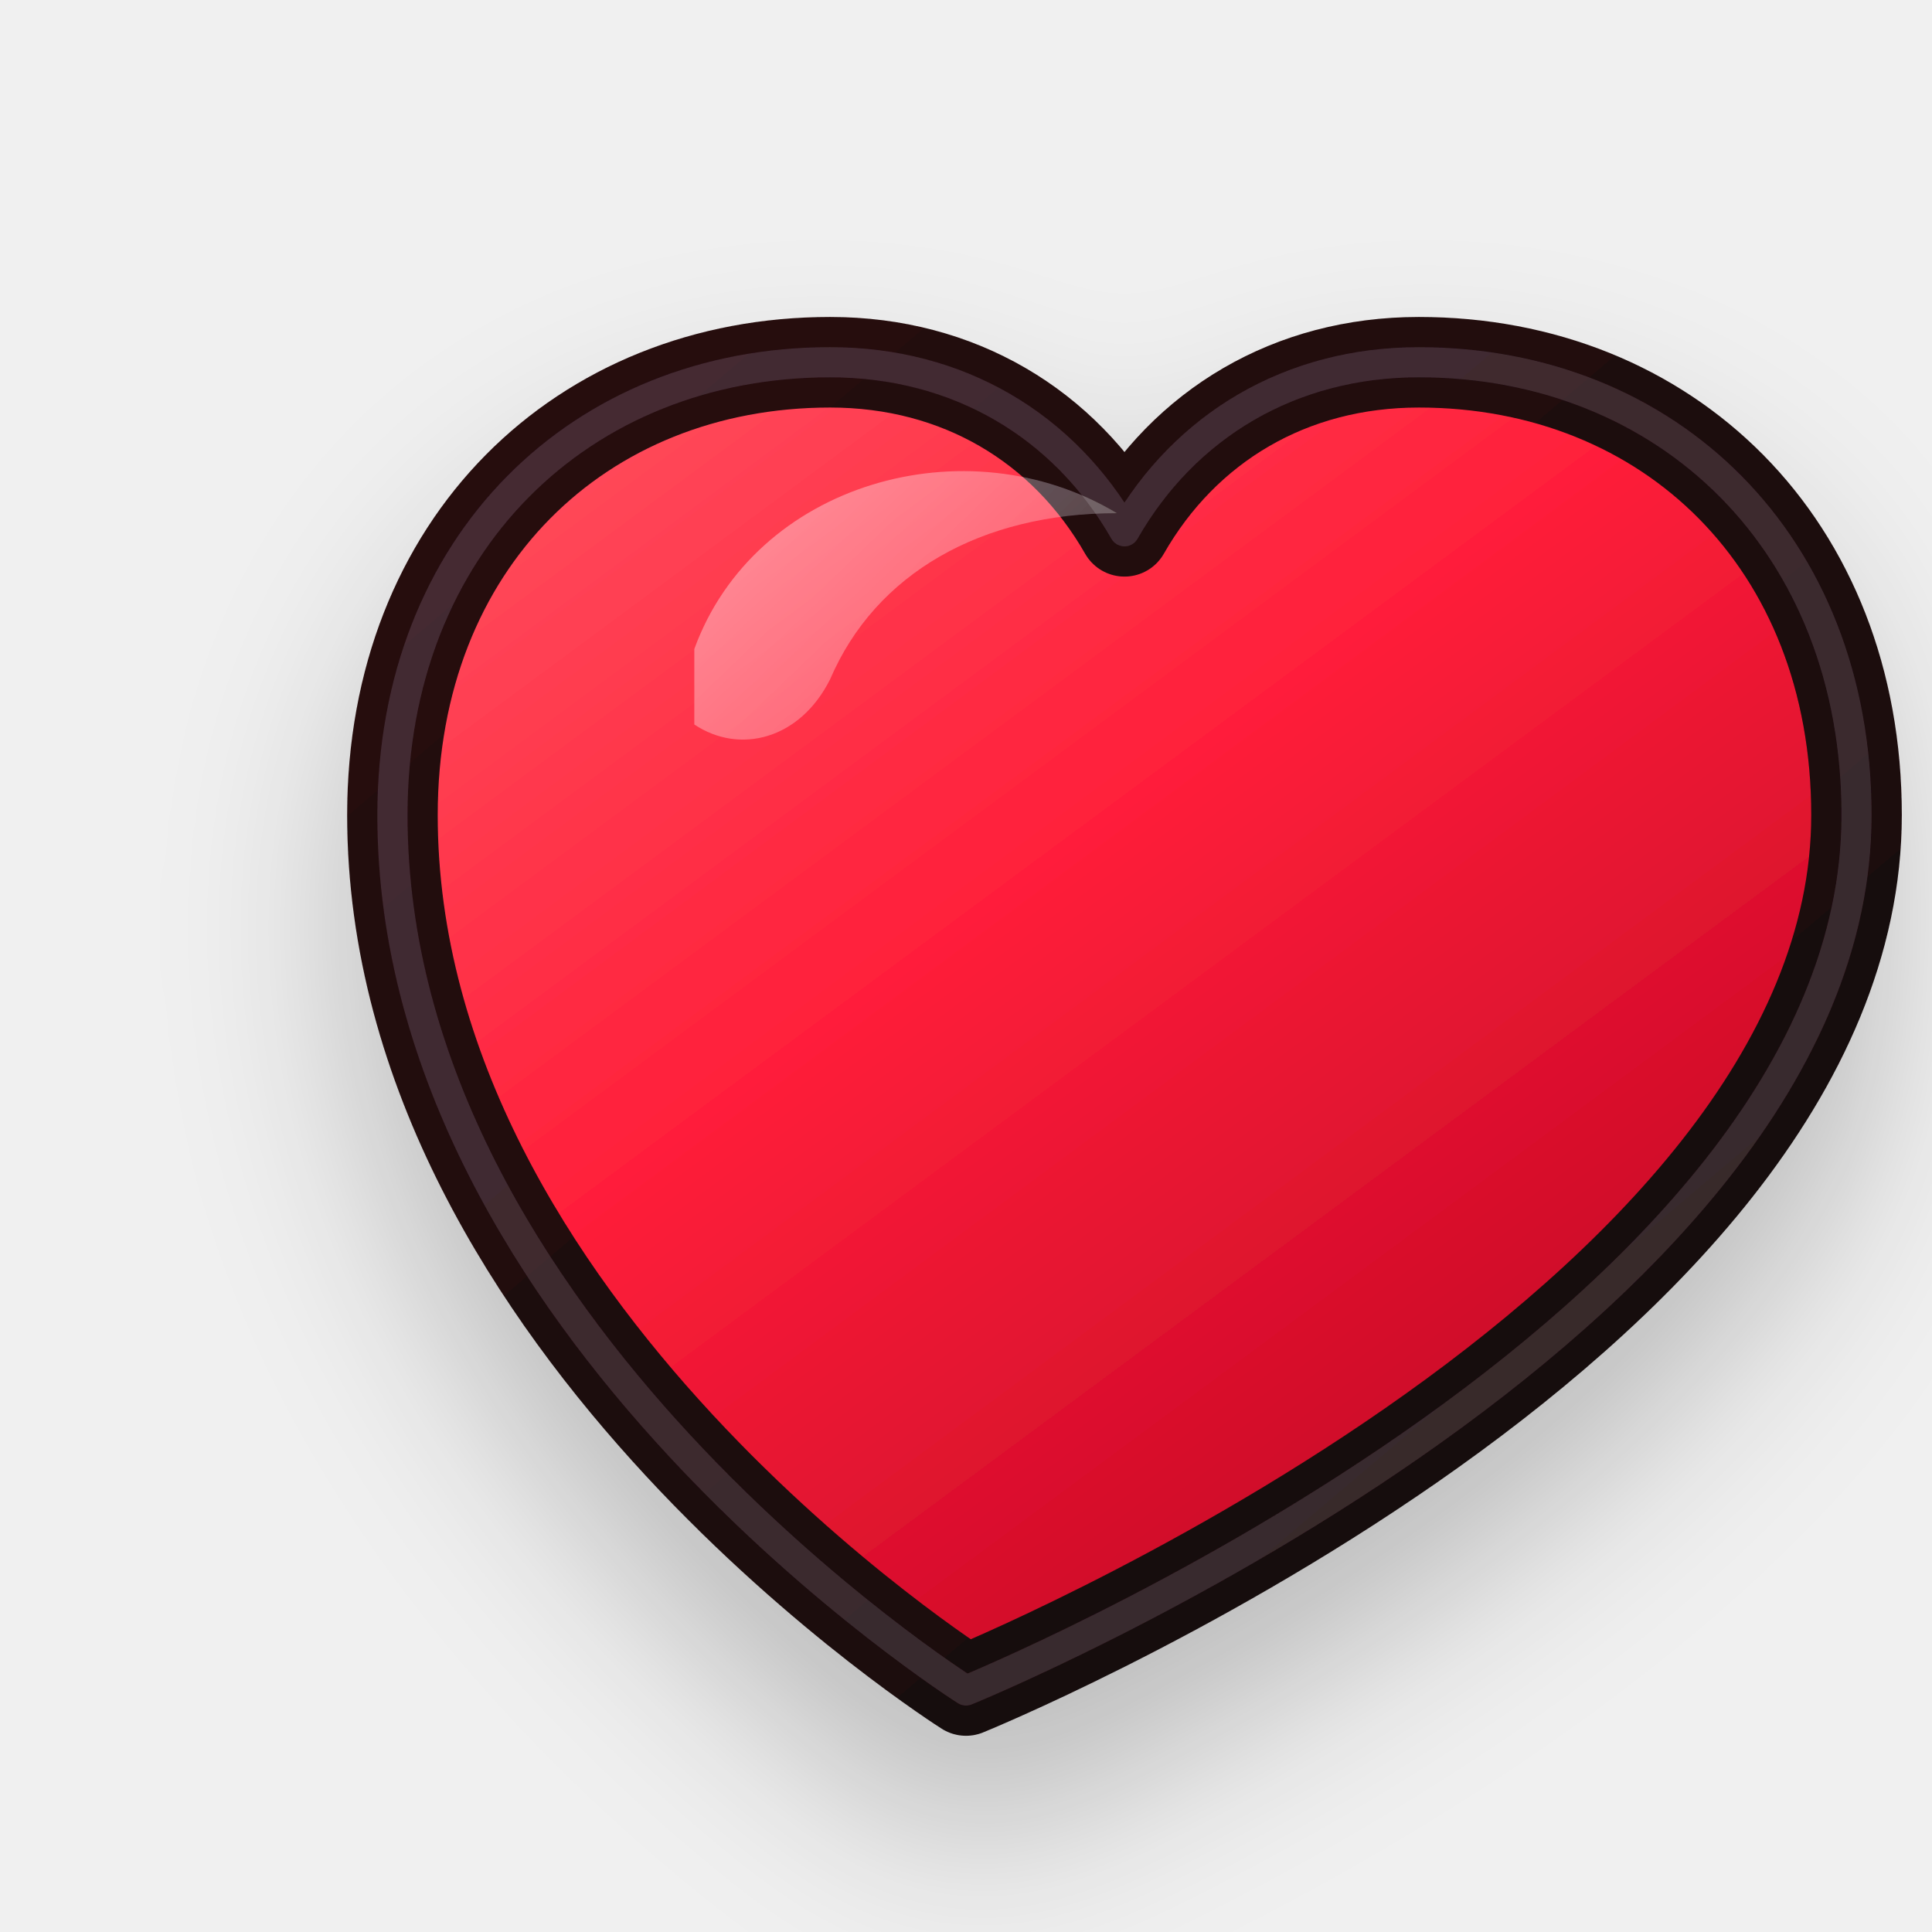
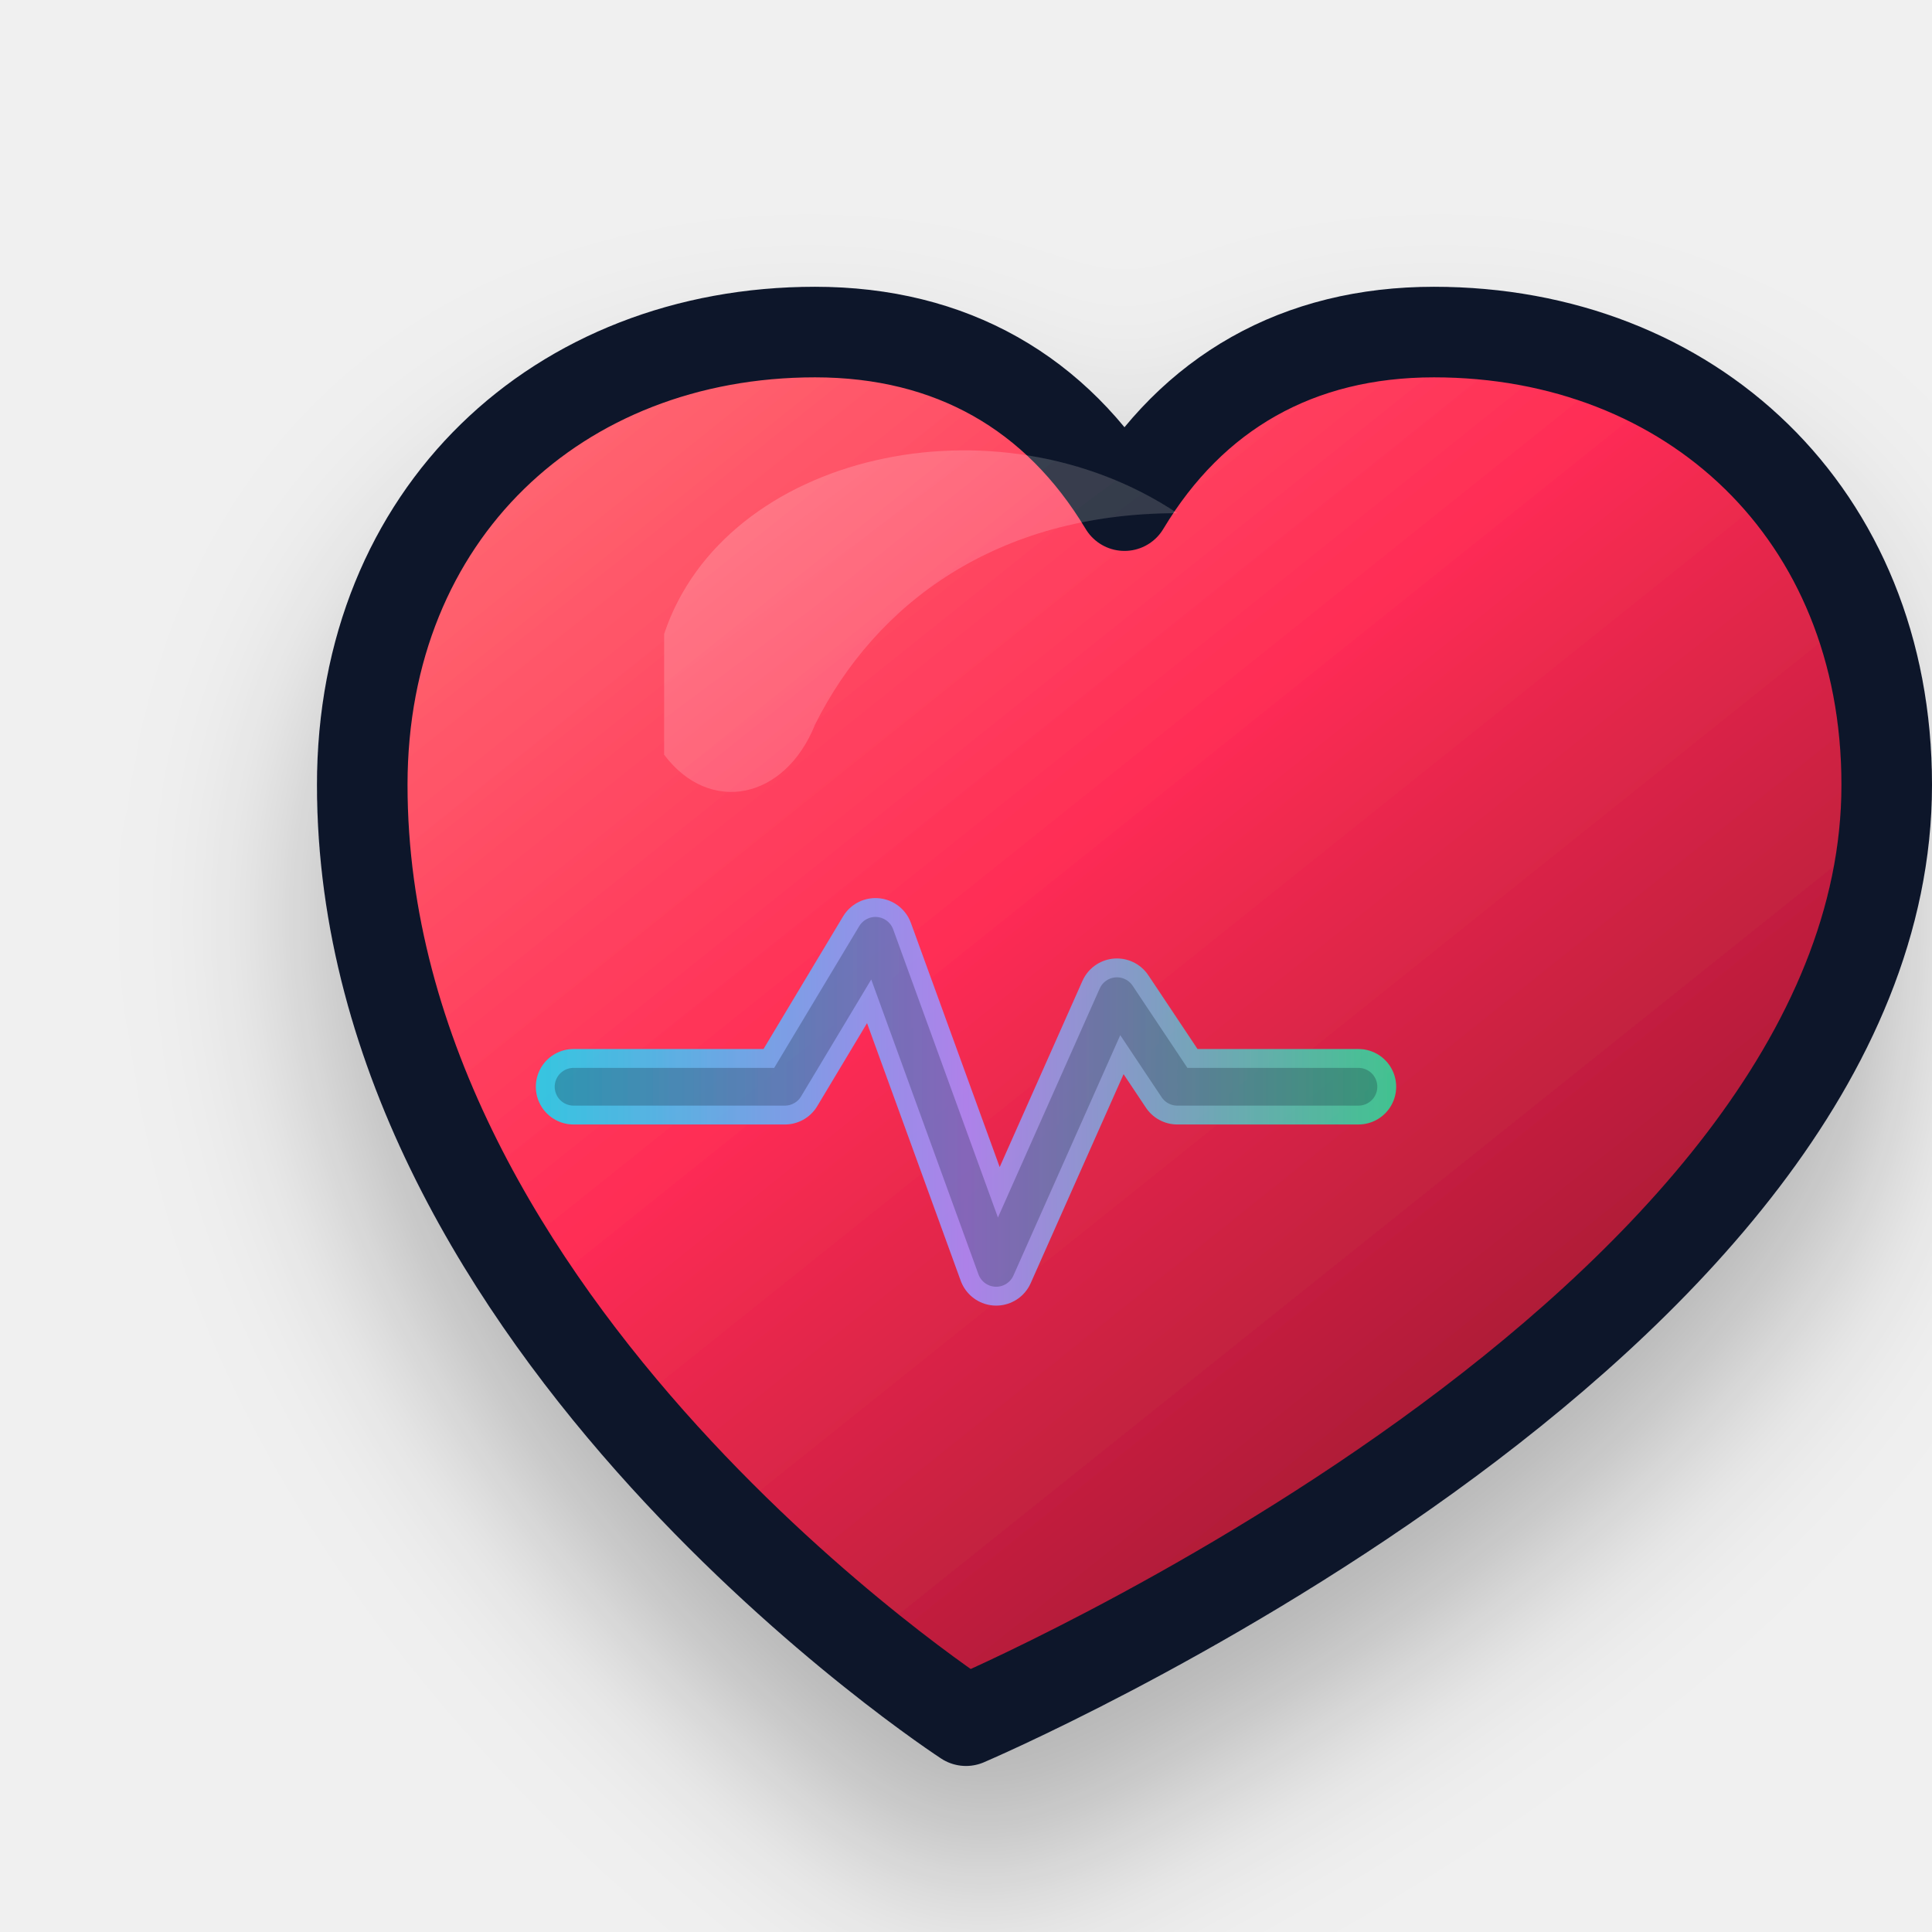
<svg xmlns="http://www.w3.org/2000/svg" viewBox="0 0 128 128" role="img" aria-label="HP">
  <defs>
-     <filter id="shadow" x="-30%" y="-30%" width="160%" height="160%" color-interpolation-filters="sRGB">
-       <feDropShadow dx="0" dy="7" stdDeviation="6" flood-color="#000000" flood-opacity="0.22" />
+     <filter id="shadow" x="-35%" y="-35%" width="170%" height="170%" color-interpolation-filters="sRGB">
+       <feDropShadow dx="0" dy="8" stdDeviation="6" flood-color="#000000" flood-opacity="0.26" />
    </filter>
-     <linearGradient id="gFill" x1="28" y1="18" x2="102" y2="118" gradientUnits="userSpaceOnUse">
-       <stop offset="0" stop-color="#ff5a66" />
-       <stop offset="0.45" stop-color="#ff1f3a" />
-       <stop offset="1" stop-color="#b4001f" />
+     <linearGradient id="heart" x1="26" y1="18" x2="106" y2="118" gradientUnits="userSpaceOnUse">
+       <stop offset="0" stop-color="#ff7a7a" />
+       <stop offset="0.45" stop-color="#ff2d55" />
+       <stop offset="1" stop-color="#7f1026" />
    </linearGradient>
-     <linearGradient id="gStroke" x1="20" y1="12" x2="108" y2="116" gradientUnits="userSpaceOnUse">
-       <stop offset="0" stop-color="#2a0b12" />
-       <stop offset="1" stop-color="#14060a" />
+     <linearGradient id="heartInner" x1="34" y1="30" x2="92" y2="108" gradientUnits="userSpaceOnUse">
+       <stop offset="0" stop-color="#ffffff" stop-opacity="0.22" />
+       <stop offset="1" stop-color="#ffffff" stop-opacity="0" />
    </linearGradient>
-     <linearGradient id="gHi" x1="30" y1="28" x2="74" y2="74" gradientUnits="userSpaceOnUse">
-       <stop offset="0" stop-color="#ffffff" stop-opacity="0.55" />
-       <stop offset="1" stop-color="#ffffff" stop-opacity="0" />
+     <linearGradient id="pulse" x1="36" y1="68" x2="92" y2="68" gradientUnits="userSpaceOnUse">
+       <stop offset="0" stop-color="#22d3ee" />
+       <stop offset="0.5" stop-color="#a78bfa" />
+       <stop offset="1" stop-color="#34d399" />
    </linearGradient>
  </defs>
  <g filter="url(#shadow)">
-     <path d="M64 112 C64 112 26 88 26 54 C26 36 38.5 24 55 24 C63.5 24 70.5 28.2 74.5 35.2 C78.5 28.2 85.5 24 94 24 C110.5 24 123 36 123 54 C123 88 64 112 64 112 Z" fill="url(#gFill)" stroke="url(#gStroke)" stroke-width="6" stroke-linejoin="round" />
-     <path d="M64 112 C64 112 26 88 26 54 C26 36 38.5 24 55 24 C63.5 24 70.5 28.2 74.5 35.2 C78.5 28.2 85.5 24 94 24 C110.5 24 123 36 123 54 C123 88 64 112 64 112 Z" fill="none" stroke="#ffffff" stroke-opacity="0.14" stroke-width="2" stroke-linejoin="round" />
-     <path d="M46 43 C50 32 64 28 74 34 C65 34 58 38 55 45 C53 49 49 50 46 48 Z" fill="url(#gHi)" />
+     <path d="M64 114 C64 114 24 88 24 52 C24 34 37 22 54 22 C63 22 70 26 74.5 33.5              C79 26 86 22 95 22 C112 22 125 34 125 52 C125 88 64 114 64 114 Z" fill="url(#heart)" stroke="#0f172a" stroke-width="6" stroke-linejoin="round" />
+     <path d="M44 42 C48 30 66 26 78 34 C66 34 58 40 54 48 C52 53 47 54 44 50 Z" fill="url(#heartInner)" />
+     <path d="M38 72 H52 L58 62 L66 84 L74 66 L78 72 H90" fill="none" stroke="url(#pulse)" stroke-width="5" stroke-linecap="round" stroke-linejoin="round" opacity="0.9" />
+     <path d="M38 72 H52 L58 62 L66 84 L74 66 L78 72 H90" fill="none" stroke="#0f172a" stroke-opacity="0.25" stroke-width="2.5" stroke-linecap="round" stroke-linejoin="round" />
  </g>
</svg>
